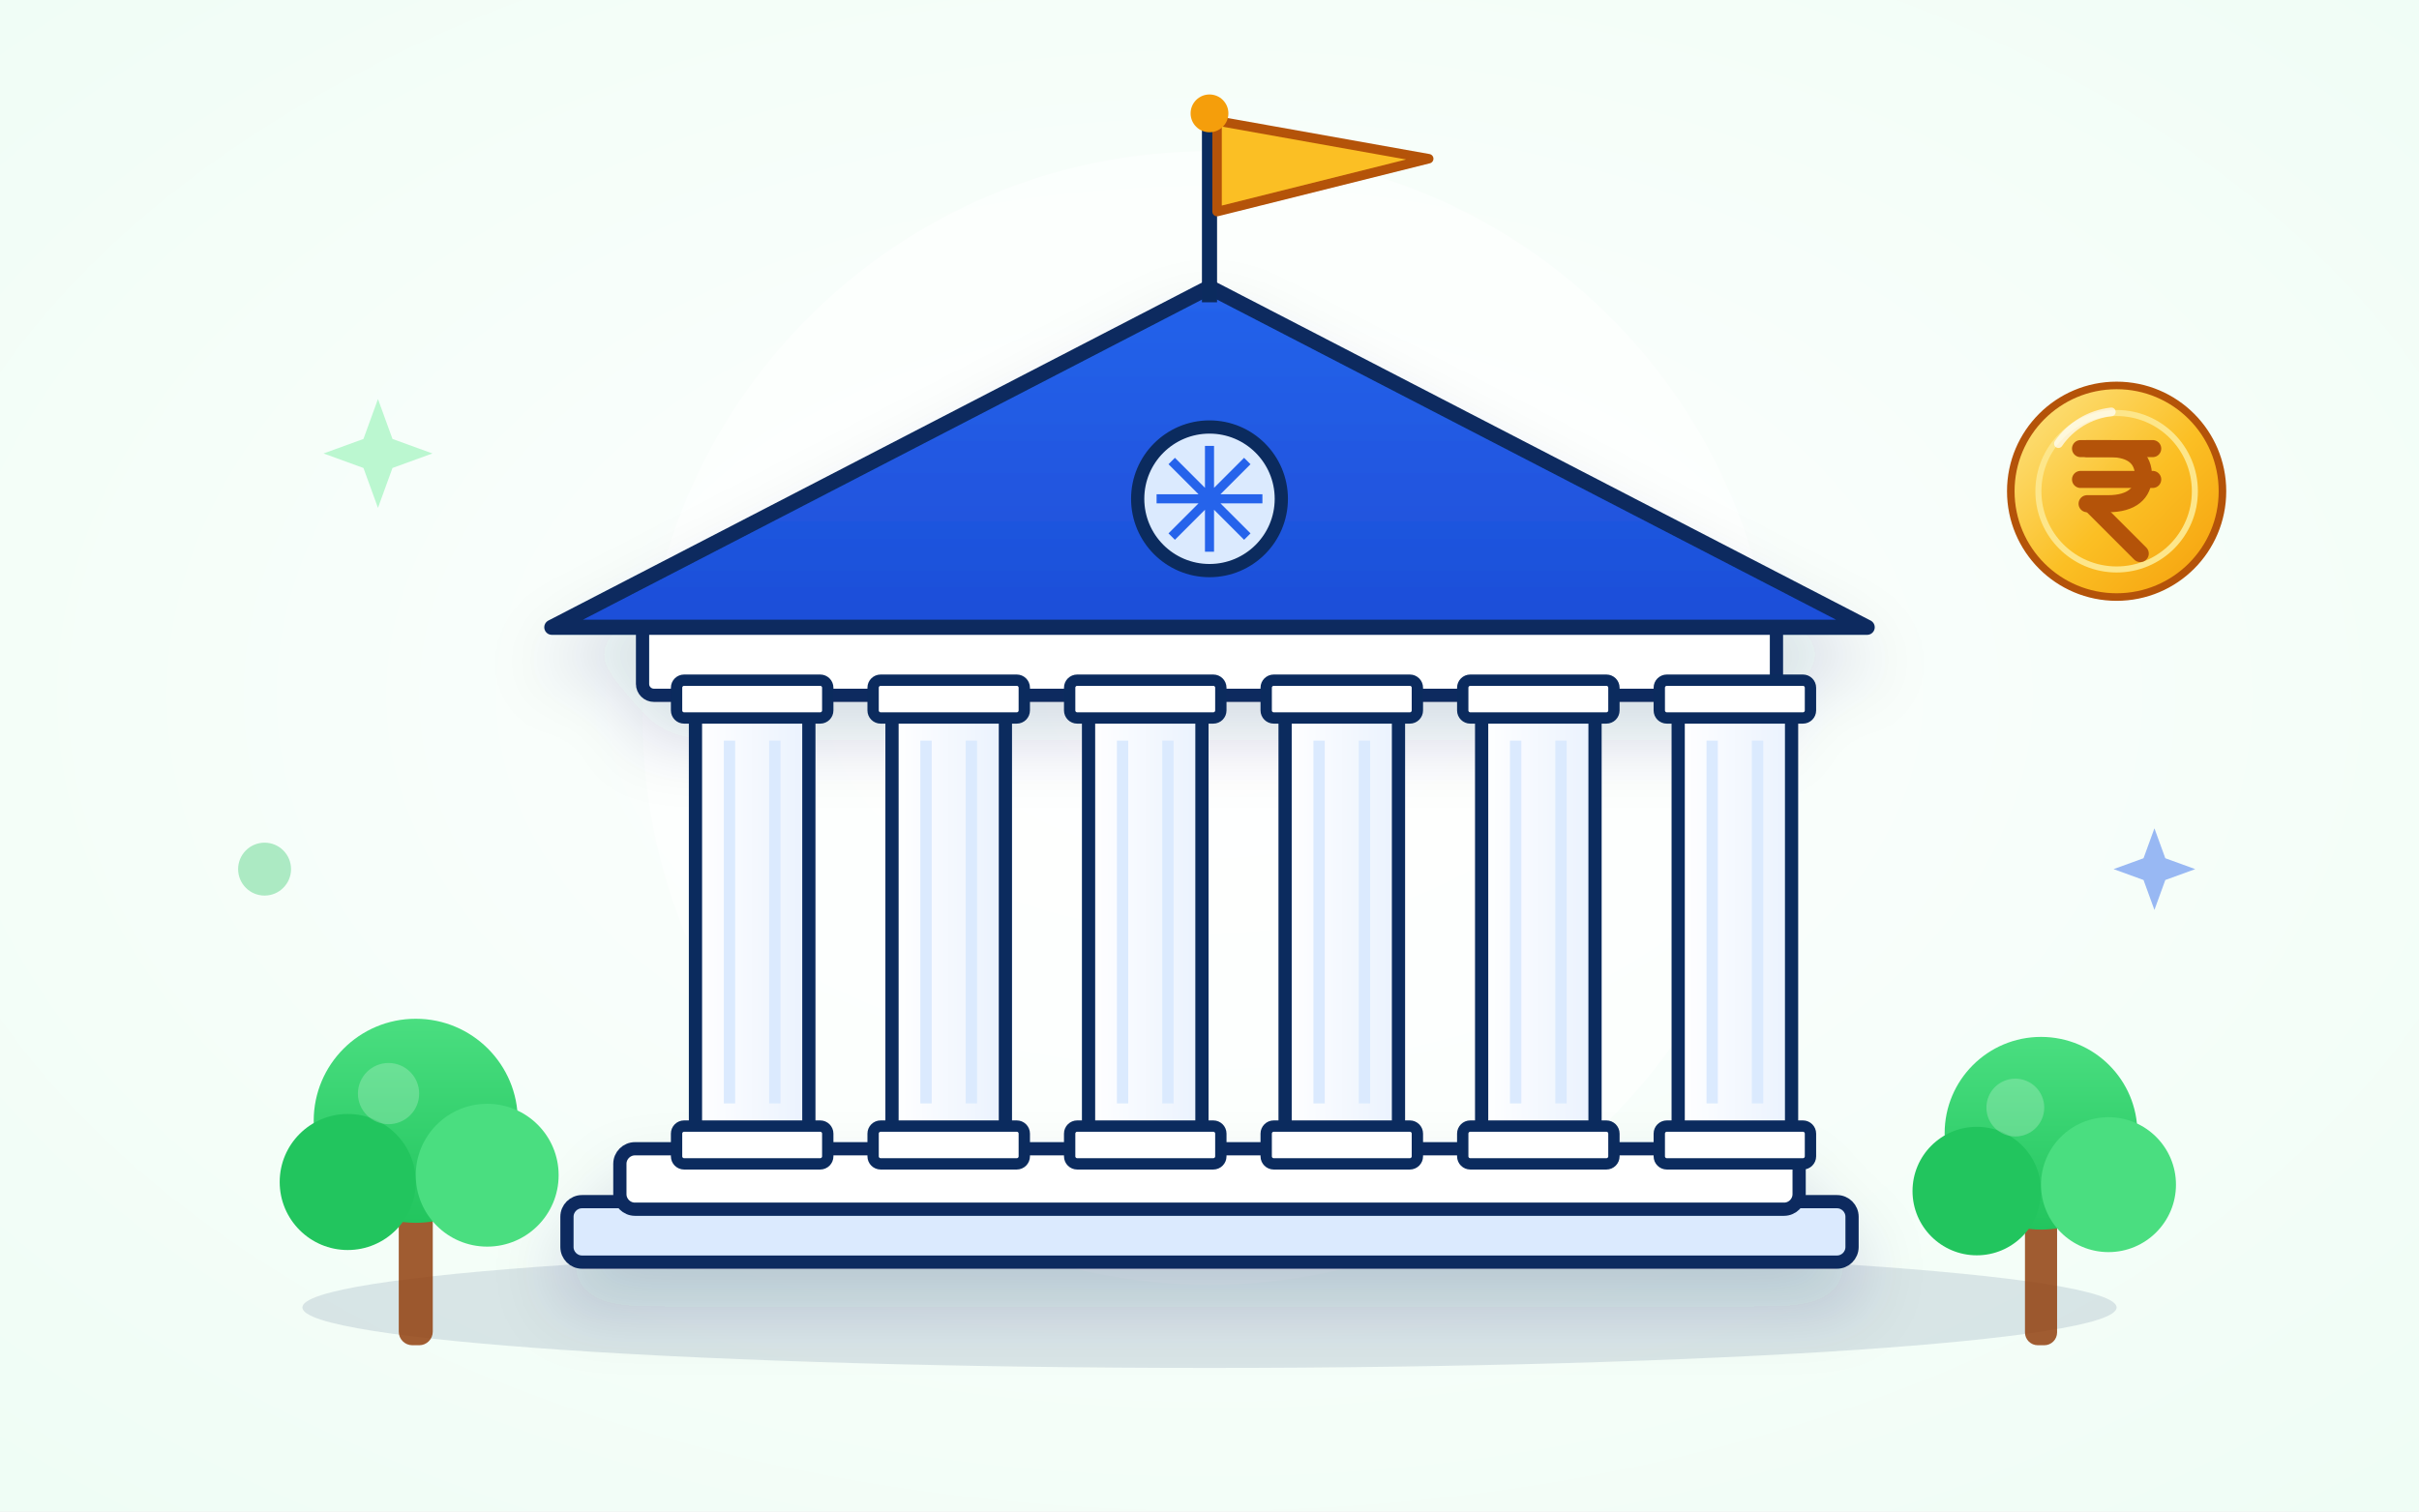
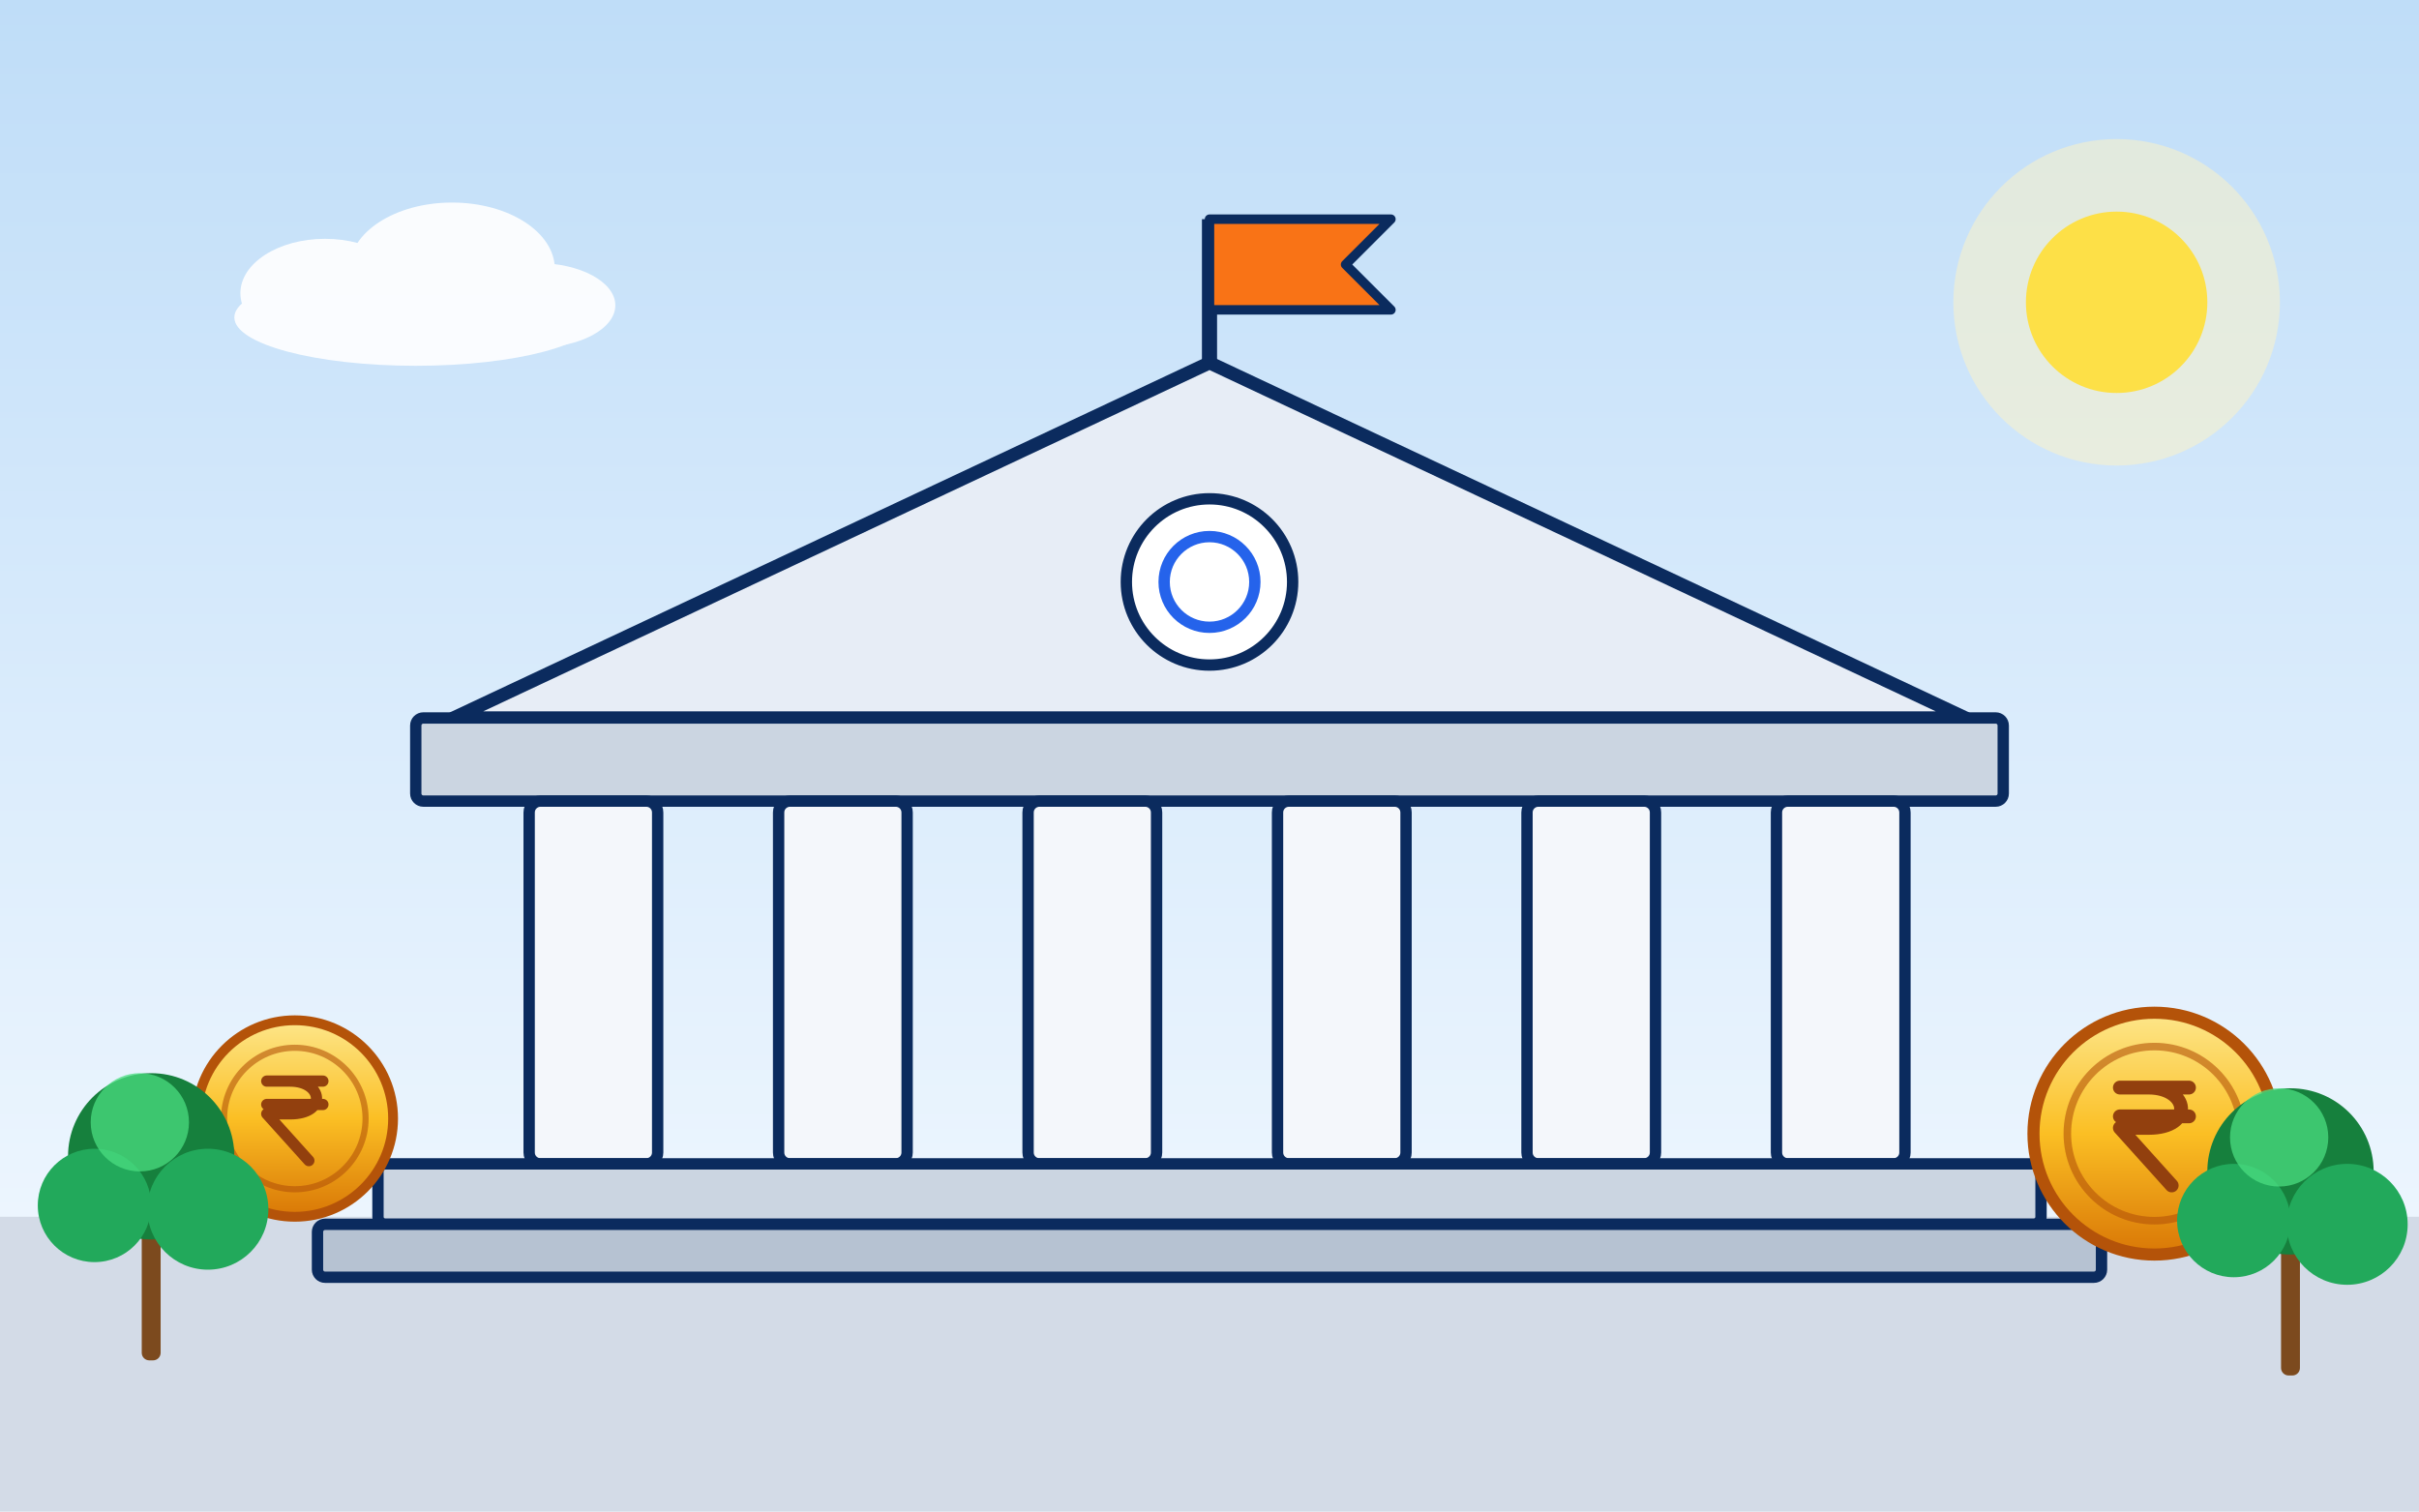
<svg xmlns="http://www.w3.org/2000/svg" viewBox="0 0 640 400" preserveAspectRatio="xMidYMid slice">
  <defs>
-     <radialGradient id="bg" cx="50%" cy="46%" r="72%">
-       <stop offset="0" stop-color="#fff" />
-       <stop offset="1" stop-color="#EFFDF5" />
-     </radialGradient>
+     <linearGradient id="sky" x1="0" y1="0" x2="0" y2="1">
+       <stop offset="0" stop-color="#BFDDF8" />
+       <stop offset=".65" stop-color="#E4F1FD" />
+       <stop offset="1" stop-color="#F6FAFF" />
+     </linearGradient>
+     <linearGradient id="dusk" x1="0" y1="0" x2="0" y2="1">
+       <stop offset="0" stop-color="#FDE7B8" />
+       <stop offset=".55" stop-color="#FDBA74" />
+       <stop offset="1" stop-color="#F97316" />
+     </linearGradient>
+     <linearGradient id="mint" x1="0" y1="0" x2="0" y2="1">
+       <stop offset="0" stop-color="#DDF3E6" />
+       <stop offset="1" stop-color="#F3FBF6" />
+     </linearGradient>
+     <linearGradient id="cream" x1="0" y1="0" x2="0" y2="1">
+       <stop offset="0" stop-color="#FFF4DC" />
+       <stop offset="1" stop-color="#FFFBF1" />
+     </linearGradient>
+     <linearGradient id="lav" x1="0" y1="0" x2="0" y2="1">
+       <stop offset="0" stop-color="#E9E4FB" />
+       <stop offset="1" stop-color="#F8F6FF" />
+     </linearGradient>
+     <linearGradient id="grass" x1="0" y1="0" x2="0" y2="1">
+       <stop offset="0" stop-color="#7BD389" />
+       <stop offset="1" stop-color="#3FA55B" />
+     </linearGradient>
+     <linearGradient id="grass2" x1="0" y1="0" x2="0" y2="1">
+       <stop offset="0" stop-color="#9BE3A4" />
+       <stop offset="1" stop-color="#56B972" />
+     </linearGradient>
    <linearGradient id="roof" x1="0" y1="0" x2="0" y2="1">
-       <stop offset="0" stop-color="#2563EB" />
+       <stop offset="0" stop-color="#F0763A" />
+       <stop offset="1" stop-color="#C2410C" />
+     </linearGradient>
+     <linearGradient id="roofd" x1="0" y1="0" x2="0" y2="1">
+       <stop offset="0" stop-color="#475569" />
+       <stop offset="1" stop-color="#1E293B" />
+     </linearGradient>
+     <linearGradient id="wall" x1="0" y1="0" x2="1" y2="0">
+       <stop offset="0" stop-color="#FFFFFF" />
+       <stop offset="1" stop-color="#F1E8D8" />
+     </linearGradient>
+     <linearGradient id="wallb" x1="0" y1="0" x2="1" y2="0">
+       <stop offset="0" stop-color="#EEF3FA" />
+       <stop offset="1" stop-color="#D3DEEE" />
+     </linearGradient>
+     <linearGradient id="glass" x1="0" y1="0" x2="1" y2="1">
+       <stop offset="0" stop-color="#CFE6FB" />
+       <stop offset="1" stop-color="#6FAEE8" />
+     </linearGradient>
+     <linearGradient id="blue" x1="0" y1="0" x2="1" y2="1">
+       <stop offset="0" stop-color="#60A5FA" />
      <stop offset="1" stop-color="#1D4ED8" />
    </linearGradient>
-     <linearGradient id="wall" x1="0" y1="0" x2="1" y2="0">
-       <stop offset="0" stop-color="#fff" />
-       <stop offset="1" stop-color="#EAF2FE" />
+     <linearGradient id="navy" x1="0" y1="0" x2="1" y2="1">
+       <stop offset="0" stop-color="#1E4A9A" />
+       <stop offset="1" stop-color="#0B2B5E" />
    </linearGradient>
    <linearGradient id="gold" x1="0" y1="0" x2="0" y2="1">
      <stop offset="0" stop-color="#FDE68A" />
-       <stop offset="1" stop-color="#F59E0B" />
+       <stop offset=".5" stop-color="#FBBF24" />
+       <stop offset="1" stop-color="#D97706" />
    </linearGradient>
-     <linearGradient id="goldH" x1="0" y1="0" x2="1" y2="1">
-       <stop offset="0" stop-color="#FDE68A" />
-       <stop offset=".55" stop-color="#FBBF24" />
-       <stop offset="1" stop-color="#F59E0B" />
+     <linearGradient id="green" x1="0" y1="0" x2="1" y2="1">
+       <stop offset="0" stop-color="#4ADE80" />
+       <stop offset="1" stop-color="#15803D" />
    </linearGradient>
-     <linearGradient id="ind" x1="0" y1="0" x2="1" y2="1">
-       <stop offset="0" stop-color="#60A5FA" />
-       <stop offset="1" stop-color="#1D4ED8" />
+     <linearGradient id="note" x1="0" y1="0" x2="1" y2="1">
+       <stop offset="0" stop-color="#D9F99D" />
+       <stop offset="1" stop-color="#86C44F" />
    </linearGradient>
-     <linearGradient id="leaf" x1="0" y1="0" x2="0" y2="1">
-       <stop offset="0" stop-color="#4ADE80" />
-       <stop offset="1" stop-color="#22C55E" />
+     <linearGradient id="teal" x1="0" y1="0" x2="1" y2="1">
+       <stop offset="0" stop-color="#5EEAD4" />
+       <stop offset="1" stop-color="#0F766E" />
    </linearGradient>
-     <filter id="sh" x="-30%" y="-30%" width="160%" height="170%">
-       <feDropShadow dx="0" dy="10" stdDeviation="9" flood-color="#0B2B5E" flood-opacity=".16" />
+     <linearGradient id="red" x1="0" y1="0" x2="1" y2="1">
+       <stop offset="0" stop-color="#FB7185" />
+       <stop offset="1" stop-color="#BE123C" />
+     </linearGradient>
+     <linearGradient id="purple" x1="0" y1="0" x2="1" y2="1">
+       <stop offset="0" stop-color="#A78BFA" />
+       <stop offset="1" stop-color="#6D28D9" />
+     </linearGradient>
+     <linearGradient id="steel" x1="0" y1="0" x2="1" y2="0">
+       <stop offset="0" stop-color="#E2E8F0" />
+       <stop offset="1" stop-color="#94A3B8" />
+     </linearGradient>
+     <filter id="sh" x="-30%" y="-30%" width="170%" height="180%">
+       <feDropShadow dx="0" dy="10" stdDeviation="9" flood-color="#0B2B5E" flood-opacity=".18" />
    </filter>
    <filter id="sh2" x="-30%" y="-30%" width="160%" height="170%">
-       <feDropShadow dx="0" dy="4" stdDeviation="4" flood-color="#0B2B5E" flood-opacity=".18" />
+       <feDropShadow dx="0" dy="4" stdDeviation="4" flood-color="#0B2B5E" flood-opacity=".2" />
    </filter>
  </defs>
-   <rect width="640" height="400" fill="url(#bg)" />
-   <circle cx="320" cy="190" r="150" fill="#fff" opacity=".55" />
-   <ellipse cx="320" cy="346" rx="240" ry="16" fill="#0B2B5E" opacity="0.12" />
-   <g filter="url(#sh)">
-     <rect x="150" y="318" width="340" height="16" rx="4" fill="#DBEAFE" stroke="#0B2B5E" stroke-width="3.5" />
-     <rect x="164" y="304" width="312" height="16" rx="4" fill="#fff" stroke="#0B2B5E" stroke-width="3.5" />
-     <rect x="170" y="164" width="300" height="20" rx="3" fill="#fff" stroke="#0B2B5E" stroke-width="3.5" />
-     <polygon points="146,166 320,76 494,166" fill="url(#roof)" stroke="#0B2B5E" stroke-width="4" stroke-linejoin="round" />
+   <rect x="0" y="0" width="640" height="400" rx="0" fill="url(#sky)" />
+   <circle cx="560" cy="80" r="43.2" fill="#FFF3C4" opacity=".5" />
+   <circle cx="560" cy="80" r="24" fill="#FDE047" />
+   <g transform="translate(110 84) scale(0.8)" opacity="0.9">
+     <ellipse cx="0" cy="0" rx="60" ry="16" fill="#fff" />
+     <ellipse cx="-30" cy="-8" rx="28" ry="18" fill="#fff" />
+     <ellipse cx="12" cy="-16" rx="34" ry="22" fill="#fff" />
+     <ellipse cx="40" cy="-4" rx="26" ry="14" fill="#fff" />
  </g>
-   <circle cx="320" cy="132" r="19" fill="#DBEAFE" stroke="#0B2B5E" stroke-width="3.5" />
-   <path d="M320 118v28M306 132h28M310 122l20 20M330 122l-20 20" stroke="#2563EB" stroke-width="2.4" />
-   <rect x="184" y="184" width="30" height="122" fill="url(#wall)" stroke="#0B2B5E" stroke-width="3.5" />
-   <rect x="179" y="180" width="40" height="10" rx="2" fill="#fff" stroke="#0B2B5E" stroke-width="3" />
-   <rect x="179" y="298" width="40" height="10" rx="2" fill="#fff" stroke="#0B2B5E" stroke-width="3" />
-   <path d="M193 196v96M205 196v96" stroke="#DBEAFE" stroke-width="3" />
-   <rect x="236" y="184" width="30" height="122" fill="url(#wall)" stroke="#0B2B5E" stroke-width="3.5" />
-   <rect x="231" y="180" width="40" height="10" rx="2" fill="#fff" stroke="#0B2B5E" stroke-width="3" />
-   <rect x="231" y="298" width="40" height="10" rx="2" fill="#fff" stroke="#0B2B5E" stroke-width="3" />
-   <path d="M245 196v96M257 196v96" stroke="#DBEAFE" stroke-width="3" />
-   <rect x="288" y="184" width="30" height="122" fill="url(#wall)" stroke="#0B2B5E" stroke-width="3.5" />
-   <rect x="283" y="180" width="40" height="10" rx="2" fill="#fff" stroke="#0B2B5E" stroke-width="3" />
-   <rect x="283" y="298" width="40" height="10" rx="2" fill="#fff" stroke="#0B2B5E" stroke-width="3" />
-   <path d="M297 196v96M309 196v96" stroke="#DBEAFE" stroke-width="3" />
-   <rect x="340" y="184" width="30" height="122" fill="url(#wall)" stroke="#0B2B5E" stroke-width="3.5" />
-   <rect x="335" y="180" width="40" height="10" rx="2" fill="#fff" stroke="#0B2B5E" stroke-width="3" />
-   <rect x="335" y="298" width="40" height="10" rx="2" fill="#fff" stroke="#0B2B5E" stroke-width="3" />
-   <path d="M349 196v96M361 196v96" stroke="#DBEAFE" stroke-width="3" />
-   <rect x="392" y="184" width="30" height="122" fill="url(#wall)" stroke="#0B2B5E" stroke-width="3.5" />
-   <rect x="387" y="180" width="40" height="10" rx="2" fill="#fff" stroke="#0B2B5E" stroke-width="3" />
-   <rect x="387" y="298" width="40" height="10" rx="2" fill="#fff" stroke="#0B2B5E" stroke-width="3" />
-   <path d="M401 196v96M413 196v96" stroke="#DBEAFE" stroke-width="3" />
-   <rect x="444" y="184" width="30" height="122" fill="url(#wall)" stroke="#0B2B5E" stroke-width="3.5" />
-   <rect x="439" y="180" width="40" height="10" rx="2" fill="#fff" stroke="#0B2B5E" stroke-width="3" />
-   <rect x="439" y="298" width="40" height="10" rx="2" fill="#fff" stroke="#0B2B5E" stroke-width="3" />
-   <path d="M453 196v96M465 196v96" stroke="#DBEAFE" stroke-width="3" />
-   <rect x="318" y="30" width="4" height="50" fill="#0B2B5E" />
-   <path d="M322 32l56 10-56 14z" fill="#FBBF24" stroke="#B45309" stroke-width="2.5" stroke-linejoin="round" />
-   <circle cx="320" cy="30" r="5" fill="#F59E0B" />
-   <g transform="translate(110 320) scale(0.9)">
-     <rect x="-5" y="-4" width="10" height="44" rx="4" fill="#92400E" opacity=".85" />
-     <circle cx="0" cy="-26" r="30" fill="url(#leaf)" />
-     <circle cx="-20" cy="-8" r="20" fill="#22C55E" />
-     <circle cx="21" cy="-10" r="21" fill="#4ADE80" />
-     <circle cx="-8" cy="-34" r="9" fill="#fff" opacity=".22" />
+   <rect x="0" y="322" width="640" height="78" rx="0" fill="#D3DBE7" />
+   <path d="M120 190L320 96L520 190Z" fill="#E7EDF6" stroke="#0B2B5E" stroke-width="3.5" stroke-linejoin="round" />
+   <rect x="110" y="190" width="420" height="22" rx="2" fill="#CBD5E1" stroke="#0B2B5E" stroke-width="3" />
+   <rect x="140" y="212" width="34" height="96" rx="3" fill="#F4F7FB" stroke="#0B2B5E" stroke-width="3" />
+   <rect x="206" y="212" width="34" height="96" rx="3" fill="#F4F7FB" stroke="#0B2B5E" stroke-width="3" />
+   <rect x="272" y="212" width="34" height="96" rx="3" fill="#F4F7FB" stroke="#0B2B5E" stroke-width="3" />
+   <rect x="338" y="212" width="34" height="96" rx="3" fill="#F4F7FB" stroke="#0B2B5E" stroke-width="3" />
+   <rect x="404" y="212" width="34" height="96" rx="3" fill="#F4F7FB" stroke="#0B2B5E" stroke-width="3" />
+   <rect x="470" y="212" width="34" height="96" rx="3" fill="#F4F7FB" stroke="#0B2B5E" stroke-width="3" />
+   <rect x="100" y="308" width="440" height="16" rx="2" fill="#CBD5E1" stroke="#0B2B5E" stroke-width="3" />
+   <rect x="84" y="324" width="472" height="14" rx="2" fill="#B6C2D2" stroke="#0B2B5E" stroke-width="3" />
+   <circle cx="320" cy="154" r="22" fill="#fff" stroke="#0B2B5E" stroke-width="3" />
+   <circle cx="320" cy="154" r="12" fill="none" stroke="#2563EB" stroke-width="3" />
+   <path d="M320 96V58" fill="none" stroke="#0B2B5E" stroke-width="4" />
+   <path d="M320 58H368L356 70L368 82H320Z" fill="#F97316" stroke="#0B2B5E" stroke-width="2.5" stroke-linejoin="round" />
+   <circle cx="570" cy="300" r="32" fill="url(#gold)" stroke="#B45309" stroke-width="3.2" />
+   <circle cx="570" cy="300" r="23.04" fill="none" stroke="#B45309" stroke-width="2" opacity=".6" />
+   <g transform="translate(570 300) scale(1.52381)">
+     <path d="M-6 -8H6M-6 -3H6M-6 -8H-1C6 -8 7 -1 -1 -1H-6L3 9" fill="none" stroke="#92400E" stroke-width="2.4" stroke-linecap="round" stroke-linejoin="round" />
  </g>
-   <g transform="translate(540 322) scale(0.85)">
-     <rect x="-5" y="-4" width="10" height="44" rx="4" fill="#92400E" opacity=".85" />
-     <circle cx="0" cy="-26" r="30" fill="url(#leaf)" />
-     <circle cx="-20" cy="-8" r="20" fill="#22C55E" />
-     <circle cx="21" cy="-10" r="21" fill="#4ADE80" />
-     <circle cx="-8" cy="-34" r="9" fill="#fff" opacity=".22" />
+   <circle cx="78" cy="296" r="26" fill="url(#gold)" stroke="#B45309" stroke-width="2.6" />
+   <circle cx="78" cy="296" r="18.72" fill="none" stroke="#B45309" stroke-width="1.625" opacity=".6" />
+   <g transform="translate(78 296) scale(1.2381)">
+     <path d="M-6 -8H6M-6 -3H6M-6 -8H-1C6 -8 7 -1 -1 -1H-6L3 9" fill="none" stroke="#92400E" stroke-width="2.4" stroke-linecap="round" stroke-linejoin="round" />
  </g>
-   <circle cx="560" cy="130" r="28" fill="url(#goldH)" stroke="#B45309" stroke-width="2.0" />
-   <circle cx="560" cy="130" r="20.7" fill="none" stroke="#FDE68A" stroke-width="1.6" />
-   <g transform="translate(560 130) scale(1.736)" fill="none" stroke="#B45309" stroke-width="2.6" stroke-linecap="round" stroke-linejoin="round">
-     <path d="M-5.5-6.5h11M-5.5-1.8h11" />
-     <path d="M-4.5-6.5h3.4c3.6 0 5.2 1.6 5.2 4.2s-1.8 4.2-5.4 4.2h-3.2" />
-     <path d="M-3.8 2.1L3.6 9.5" />
+   <g transform="translate(40 330) scale(0.5)">
+     <rect x="-5" y="-10" width="10" height="70" rx="4" fill="#7C4A1E" />
+     <circle cx="0" cy="-48" r="44" fill="#16803D" />
+     <circle cx="-30" cy="-22" r="30" fill="#22A95B" />
+     <circle cx="30" cy="-20" r="32" fill="#22A95B" />
+     <circle cx="-6" cy="-66" r="26" fill="#4ADE80" opacity=".75" />
  </g>
-   <path d="M544.6 117.4a19.6 19.6 0 0 1 14.0 -8.4" stroke="#fff" stroke-width="2.3" stroke-linecap="round" fill="none" opacity=".7" />
-   <path d="M100 105.6L103.84 116.16 114.4 120 103.84 123.84 100 134.4 96.16 123.84 85.6 120 96.16 116.16Z" fill="#BBF7D0" opacity="1" />
-   <path d="M570 219.2L572.88 227.12 580.8 230 572.88 232.88 570 240.8 567.12 232.88 559.2 230 567.12 227.12Z" fill="#2563EB" opacity="0.45" />
-   <circle cx="70" cy="230" r="7" fill="#22C55E" opacity="0.35" />
+   <g transform="translate(606 334) scale(0.5)">
+     <rect x="-5" y="-10" width="10" height="70" rx="4" fill="#7C4A1E" />
+     <circle cx="0" cy="-48" r="44" fill="#16803D" />
+     <circle cx="-30" cy="-22" r="30" fill="#22A95B" />
+     <circle cx="30" cy="-20" r="32" fill="#22A95B" />
+     <circle cx="-6" cy="-66" r="26" fill="#4ADE80" opacity=".75" />
+   </g>
</svg>
